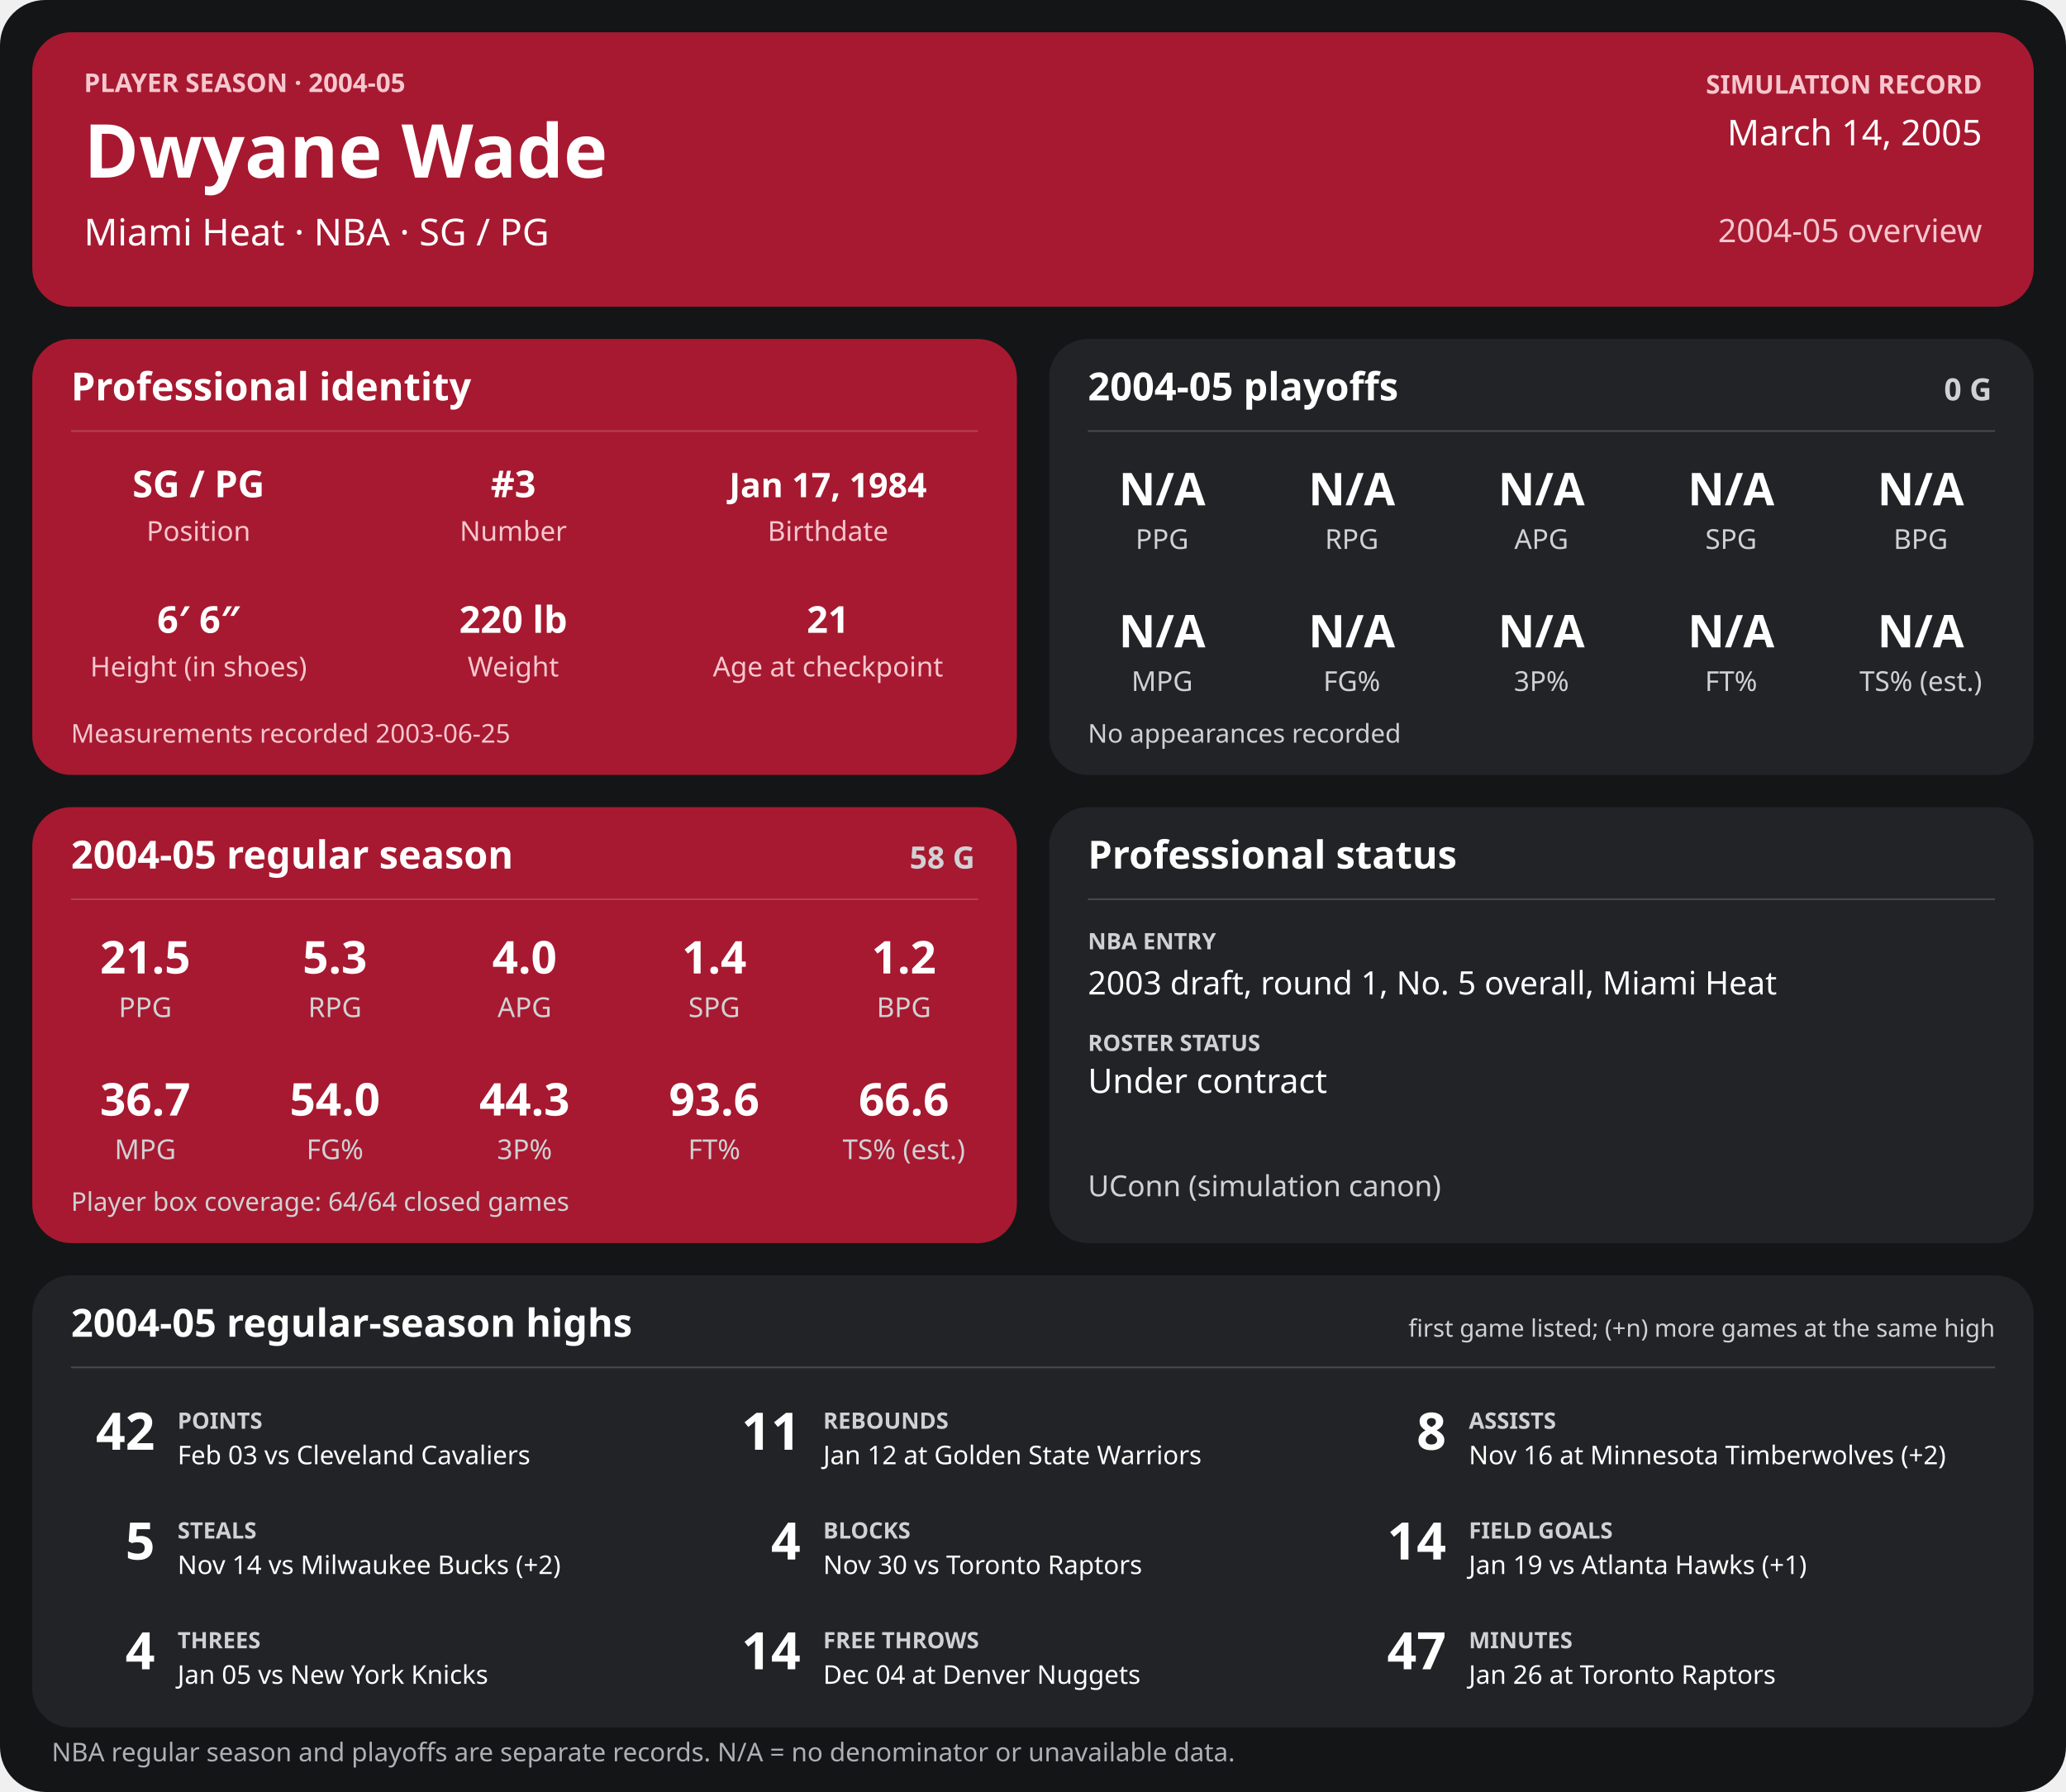
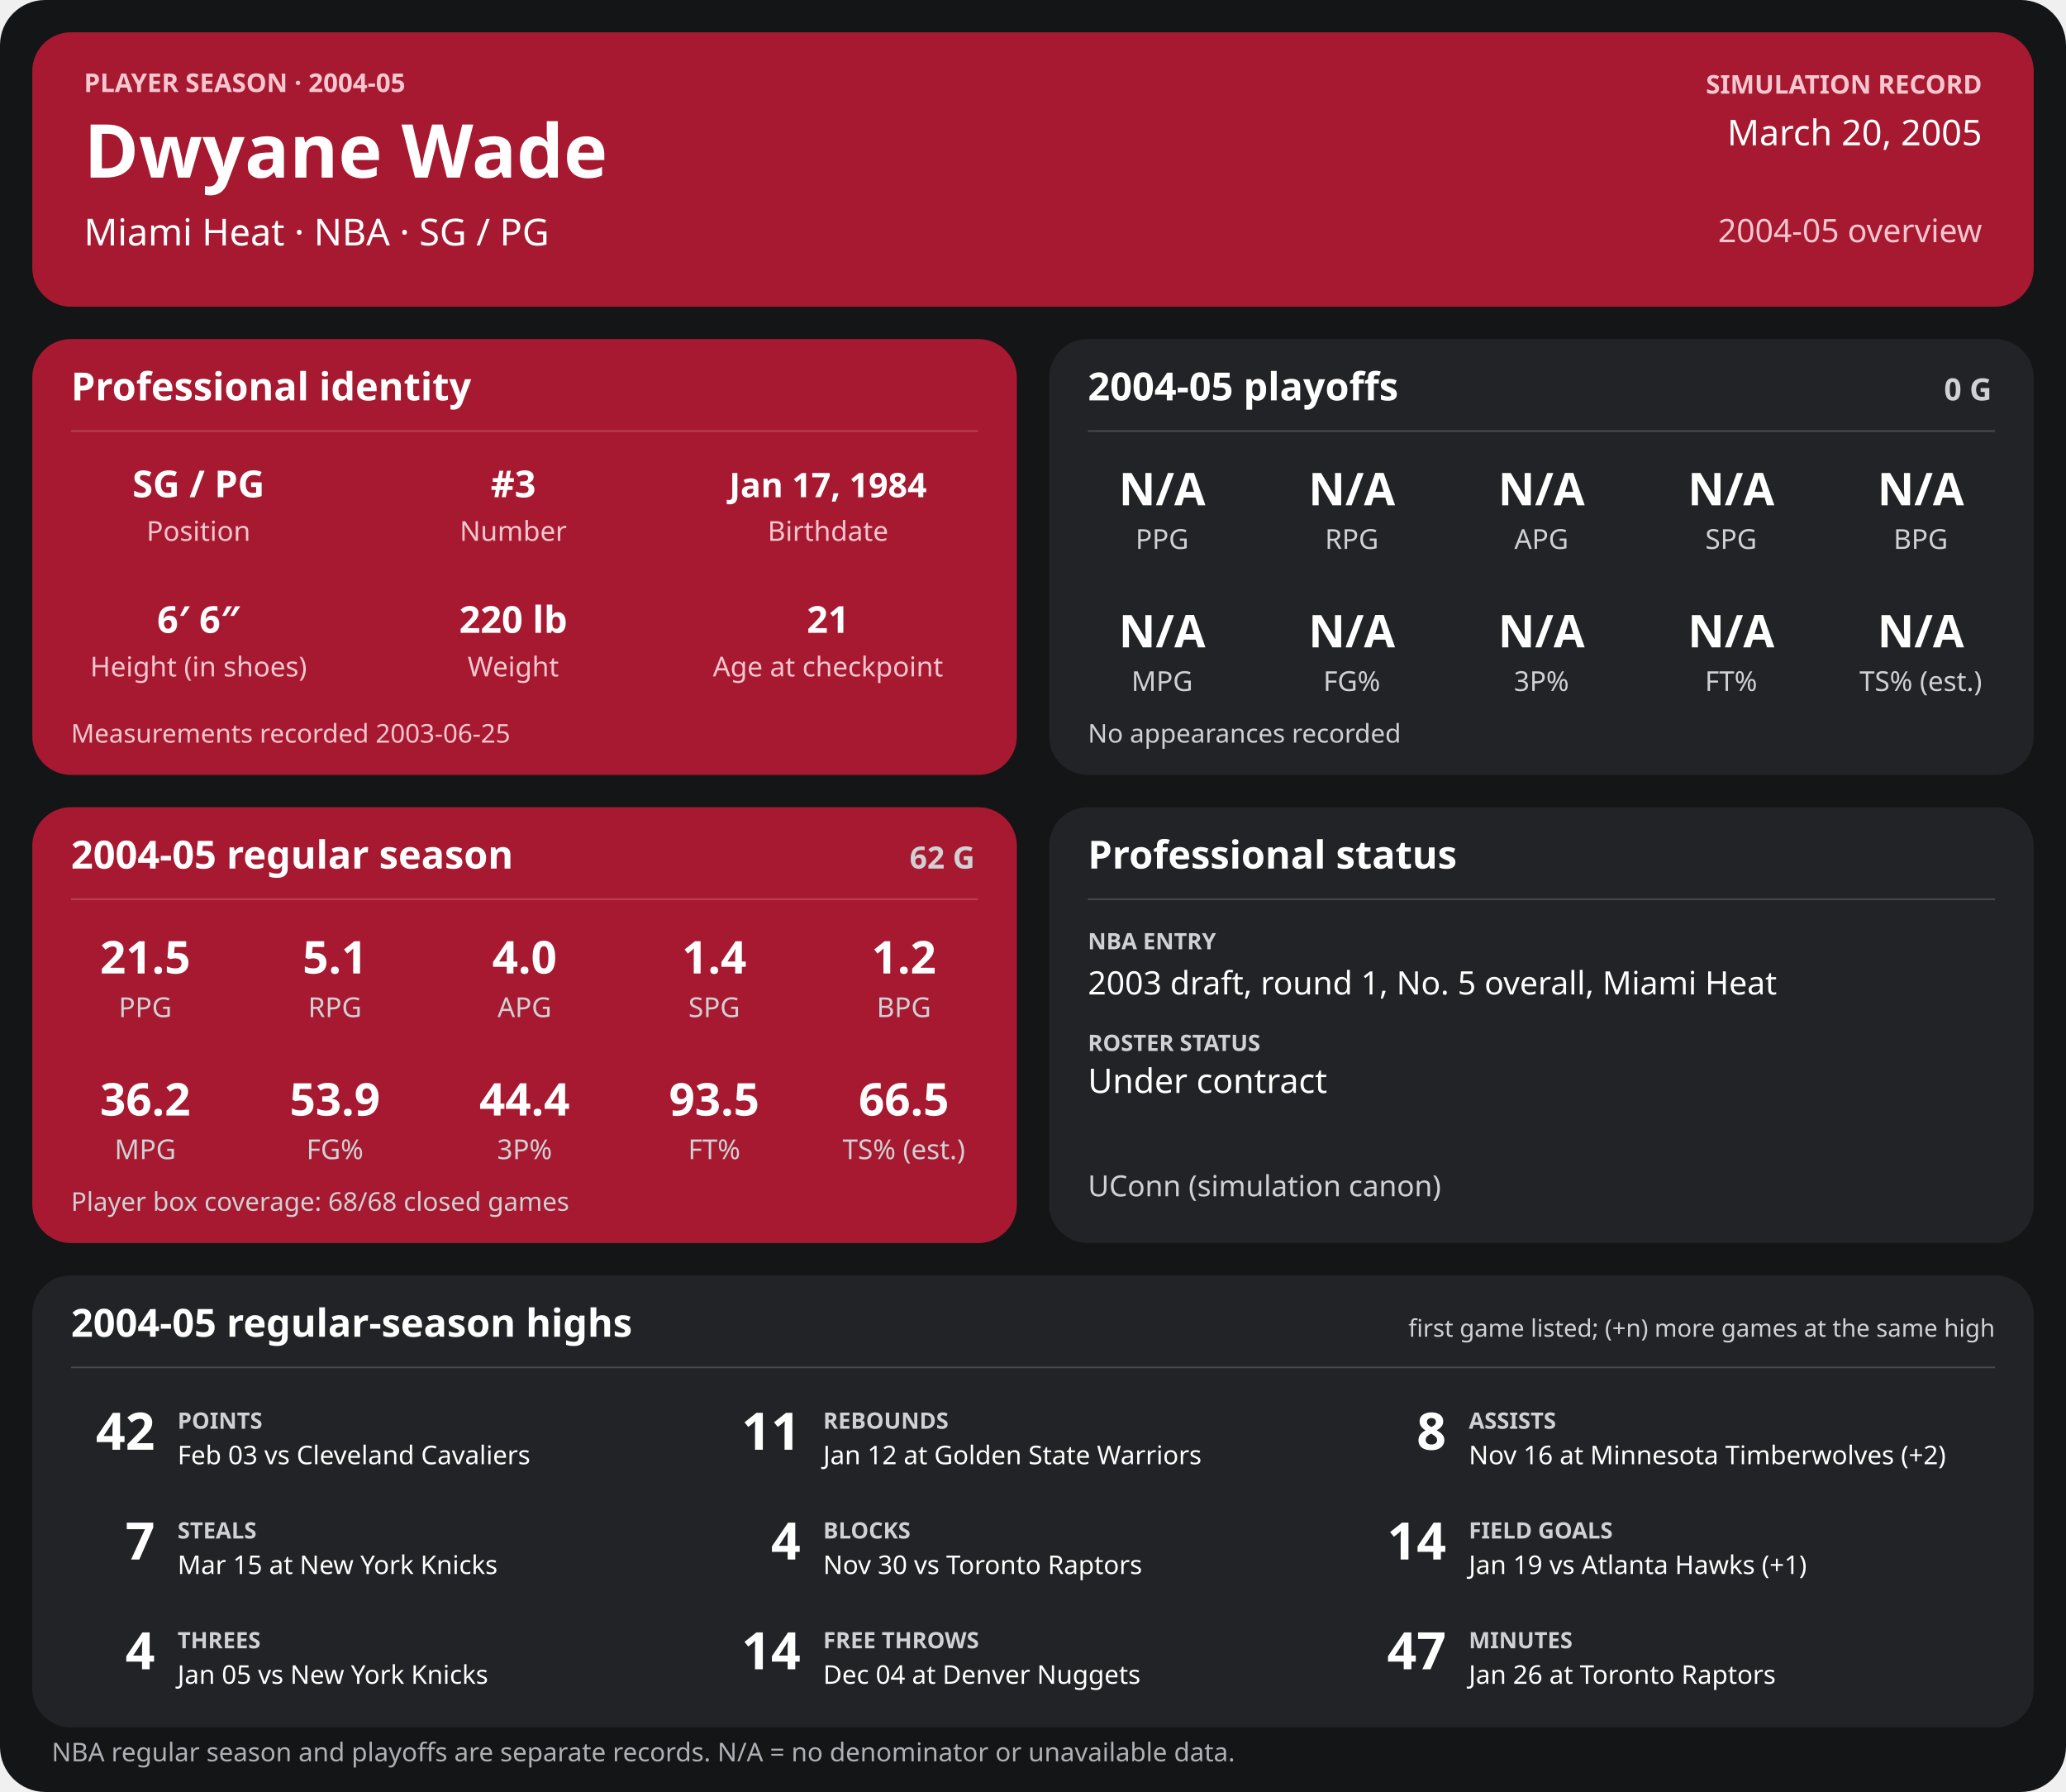
<svg xmlns="http://www.w3.org/2000/svg" width="1280" height="1110" viewBox="0 0 1280 1110" role="img" aria-labelledby="title desc">
  <rect width="1280" height="1110" rx="28" fill="#141517" />
  <g>
    <rect x="20" y="20" width="1240" height="170" rx="24" fill="#a71930" />
    <text x="52" y="57" font-family="sans-serif" fill="#f6c7cf" font-size="16" font-weight="700" text-anchor="start">PLAYER SEASON · 2004-05</text>
    <text x="52" y="110" font-family="sans-serif" fill="#ffffff" font-size="46" font-weight="700" text-anchor="start">Dwyane Wade</text>
    <text x="52" y="152" font-family="sans-serif" fill="#ffffff" font-size="23" font-weight="400" text-anchor="start">Miami Heat  ·  NBA  ·  SG / PG</text>
    <text x="1228" y="58" font-family="sans-serif" fill="#f6c7cf" font-size="16" font-weight="700" text-anchor="end">SIMULATION RECORD</text>
-     <text x="1228" y="90" font-family="sans-serif" fill="#ffffff" font-size="22" font-weight="500" text-anchor="end">March 14, 2005</text>
+     <text x="1228" y="90" font-family="sans-serif" fill="#ffffff" font-size="22" font-weight="500" text-anchor="end">March 20, 2005</text>
    <text x="1228" y="150" font-family="sans-serif" fill="#f6c7cf" font-size="20" font-weight="500" text-anchor="end">2004-05 overview</text>
    <rect x="20" y="210" width="610" height="270" rx="24" fill="#a71930" />
    <text x="44" y="248" font-family="sans-serif" fill="#ffffff" font-size="24" font-weight="700" text-anchor="start">Professional identity</text>
    <line x1="44" y1="267" x2="606" y2="267" stroke="#ffffff" stroke-opacity="0.18" />
    <text x="123" y="308" font-family="sans-serif" fill="#ffffff" font-size="23" font-weight="600" text-anchor="middle">SG / PG</text>
    <text x="123" y="335" font-family="sans-serif" fill="#f6c7cf" font-size="17" font-weight="400" text-anchor="middle">Position</text>
    <text x="318" y="308" font-family="sans-serif" fill="#ffffff" font-size="23" font-weight="600" text-anchor="middle">#3</text>
    <text x="318" y="335" font-family="sans-serif" fill="#f6c7cf" font-size="17" font-weight="400" text-anchor="middle">Number</text>
    <text x="513" y="308" font-family="sans-serif" fill="#ffffff" font-size="21" font-weight="600" text-anchor="middle">Jan 17, 1984</text>
    <text x="513" y="335" font-family="sans-serif" fill="#f6c7cf" font-size="17" font-weight="400" text-anchor="middle">Birthdate</text>
    <text x="123" y="392" font-family="sans-serif" fill="#ffffff" font-size="23" font-weight="600" text-anchor="middle">6′ 6″</text>
    <text x="123" y="419" font-family="sans-serif" fill="#f6c7cf" font-size="17" font-weight="400" text-anchor="middle">Height (in shoes)</text>
    <text x="318" y="392" font-family="sans-serif" fill="#ffffff" font-size="23" font-weight="600" text-anchor="middle">220 lb</text>
    <text x="318" y="419" font-family="sans-serif" fill="#f6c7cf" font-size="17" font-weight="400" text-anchor="middle">Weight</text>
    <text x="513" y="392" font-family="sans-serif" fill="#ffffff" font-size="23" font-weight="600" text-anchor="middle">21</text>
    <text x="513" y="419" font-family="sans-serif" fill="#f6c7cf" font-size="17" font-weight="400" text-anchor="middle">Age at checkpoint</text>
    <text x="44" y="460" font-family="sans-serif" fill="#f6c7cf" font-size="16" font-weight="400" text-anchor="start">Measurements recorded 2003-06-25</text>
    <rect x="650" y="210" width="610" height="270" rx="24" fill="#222326" />
    <text x="674" y="248" font-family="sans-serif" fill="#ffffff" font-size="24" font-weight="700" text-anchor="start">2004-05 playoffs</text>
    <text x="1234" y="248" font-family="sans-serif" fill="#d0d1d4" font-size="19" font-weight="700" text-anchor="end">0 G</text>
    <line x1="674" y1="267" x2="1236" y2="267" stroke="#ffffff" stroke-opacity="0.18" />
    <text x="720.0" y="313" font-family="sans-serif" fill="#ffffff" font-size="28" font-weight="600" text-anchor="middle">N/A</text>
    <text x="720.0" y="340" font-family="sans-serif" fill="#d0d1d4" font-size="17" font-weight="400" text-anchor="middle">PPG</text>
    <text x="837.5" y="313" font-family="sans-serif" fill="#ffffff" font-size="28" font-weight="600" text-anchor="middle">N/A</text>
    <text x="837.5" y="340" font-family="sans-serif" fill="#d0d1d4" font-size="17" font-weight="400" text-anchor="middle">RPG</text>
    <text x="955.0" y="313" font-family="sans-serif" fill="#ffffff" font-size="28" font-weight="600" text-anchor="middle">N/A</text>
    <text x="955.0" y="340" font-family="sans-serif" fill="#d0d1d4" font-size="17" font-weight="400" text-anchor="middle">APG</text>
    <text x="1072.5" y="313" font-family="sans-serif" fill="#ffffff" font-size="28" font-weight="600" text-anchor="middle">N/A</text>
    <text x="1072.5" y="340" font-family="sans-serif" fill="#d0d1d4" font-size="17" font-weight="400" text-anchor="middle">SPG</text>
    <text x="1190.0" y="313" font-family="sans-serif" fill="#ffffff" font-size="28" font-weight="600" text-anchor="middle">N/A</text>
    <text x="1190.0" y="340" font-family="sans-serif" fill="#d0d1d4" font-size="17" font-weight="400" text-anchor="middle">BPG</text>
    <text x="720.0" y="401" font-family="sans-serif" fill="#ffffff" font-size="28" font-weight="600" text-anchor="middle">N/A</text>
    <text x="720.0" y="428" font-family="sans-serif" fill="#d0d1d4" font-size="17" font-weight="400" text-anchor="middle">MPG</text>
    <text x="837.5" y="401" font-family="sans-serif" fill="#ffffff" font-size="28" font-weight="600" text-anchor="middle">N/A</text>
    <text x="837.5" y="428" font-family="sans-serif" fill="#d0d1d4" font-size="17" font-weight="400" text-anchor="middle">FG%</text>
    <text x="955.0" y="401" font-family="sans-serif" fill="#ffffff" font-size="28" font-weight="600" text-anchor="middle">N/A</text>
    <text x="955.0" y="428" font-family="sans-serif" fill="#d0d1d4" font-size="17" font-weight="400" text-anchor="middle">3P%</text>
    <text x="1072.5" y="401" font-family="sans-serif" fill="#ffffff" font-size="28" font-weight="600" text-anchor="middle">N/A</text>
    <text x="1072.5" y="428" font-family="sans-serif" fill="#d0d1d4" font-size="17" font-weight="400" text-anchor="middle">FT%</text>
    <text x="1190.0" y="401" font-family="sans-serif" fill="#ffffff" font-size="28" font-weight="600" text-anchor="middle">N/A</text>
    <text x="1190.0" y="428" font-family="sans-serif" fill="#d0d1d4" font-size="17" font-weight="400" text-anchor="middle">TS% (est.)</text>
    <text x="674" y="460" font-family="sans-serif" fill="#d0d1d4" font-size="16" font-weight="400" text-anchor="start">No appearances recorded</text>
    <rect x="20" y="500" width="610" height="270" rx="24" fill="#a71930" />
    <text x="44" y="538" font-family="sans-serif" fill="#ffffff" font-size="24" font-weight="700" text-anchor="start">2004-05 regular season</text>
-     <text x="604" y="538" font-family="sans-serif" fill="#d0d1d4" font-size="19" font-weight="700" text-anchor="end">58 G</text>
+     <text x="604" y="538" font-family="sans-serif" fill="#d0d1d4" font-size="19" font-weight="700" text-anchor="end">62 G</text>
    <line x1="44" y1="557" x2="606" y2="557" stroke="#ffffff" stroke-opacity="0.18" />
    <text x="90.0" y="603" font-family="sans-serif" fill="#ffffff" font-size="28" font-weight="600" text-anchor="middle">21.5</text>
    <text x="90.0" y="630" font-family="sans-serif" fill="#d0d1d4" font-size="17" font-weight="400" text-anchor="middle">PPG</text>
-     <text x="207.5" y="603" font-family="sans-serif" fill="#ffffff" font-size="28" font-weight="600" text-anchor="middle">5.3</text>
+     <text x="207.5" y="603" font-family="sans-serif" fill="#ffffff" font-size="28" font-weight="600" text-anchor="middle">5.1</text>
    <text x="207.5" y="630" font-family="sans-serif" fill="#d0d1d4" font-size="17" font-weight="400" text-anchor="middle">RPG</text>
    <text x="325.0" y="603" font-family="sans-serif" fill="#ffffff" font-size="28" font-weight="600" text-anchor="middle">4.0</text>
    <text x="325.0" y="630" font-family="sans-serif" fill="#d0d1d4" font-size="17" font-weight="400" text-anchor="middle">APG</text>
    <text x="442.5" y="603" font-family="sans-serif" fill="#ffffff" font-size="28" font-weight="600" text-anchor="middle">1.4</text>
    <text x="442.5" y="630" font-family="sans-serif" fill="#d0d1d4" font-size="17" font-weight="400" text-anchor="middle">SPG</text>
    <text x="560.0" y="603" font-family="sans-serif" fill="#ffffff" font-size="28" font-weight="600" text-anchor="middle">1.2</text>
    <text x="560.0" y="630" font-family="sans-serif" fill="#d0d1d4" font-size="17" font-weight="400" text-anchor="middle">BPG</text>
-     <text x="90.0" y="691" font-family="sans-serif" fill="#ffffff" font-size="28" font-weight="600" text-anchor="middle">36.7</text>
+     <text x="90.0" y="691" font-family="sans-serif" fill="#ffffff" font-size="28" font-weight="600" text-anchor="middle">36.2</text>
    <text x="90.0" y="718" font-family="sans-serif" fill="#d0d1d4" font-size="17" font-weight="400" text-anchor="middle">MPG</text>
-     <text x="207.5" y="691" font-family="sans-serif" fill="#ffffff" font-size="28" font-weight="600" text-anchor="middle">54.0</text>
+     <text x="207.5" y="691" font-family="sans-serif" fill="#ffffff" font-size="28" font-weight="600" text-anchor="middle">53.9</text>
    <text x="207.5" y="718" font-family="sans-serif" fill="#d0d1d4" font-size="17" font-weight="400" text-anchor="middle">FG%</text>
-     <text x="325.0" y="691" font-family="sans-serif" fill="#ffffff" font-size="28" font-weight="600" text-anchor="middle">44.3</text>
+     <text x="325.0" y="691" font-family="sans-serif" fill="#ffffff" font-size="28" font-weight="600" text-anchor="middle">44.4</text>
    <text x="325.0" y="718" font-family="sans-serif" fill="#d0d1d4" font-size="17" font-weight="400" text-anchor="middle">3P%</text>
-     <text x="442.5" y="691" font-family="sans-serif" fill="#ffffff" font-size="28" font-weight="600" text-anchor="middle">93.6</text>
+     <text x="442.5" y="691" font-family="sans-serif" fill="#ffffff" font-size="28" font-weight="600" text-anchor="middle">93.5</text>
    <text x="442.5" y="718" font-family="sans-serif" fill="#d0d1d4" font-size="17" font-weight="400" text-anchor="middle">FT%</text>
-     <text x="560.0" y="691" font-family="sans-serif" fill="#ffffff" font-size="28" font-weight="600" text-anchor="middle">66.6</text>
+     <text x="560.0" y="691" font-family="sans-serif" fill="#ffffff" font-size="28" font-weight="600" text-anchor="middle">66.5</text>
    <text x="560.0" y="718" font-family="sans-serif" fill="#d0d1d4" font-size="17" font-weight="400" text-anchor="middle">TS% (est.)</text>
-     <text x="44" y="750" font-family="sans-serif" fill="#d0d1d4" font-size="16" font-weight="400" text-anchor="start">Player box coverage: 64/64 closed games</text>
+     <text x="44" y="750" font-family="sans-serif" fill="#d0d1d4" font-size="16" font-weight="400" text-anchor="start">Player box coverage: 68/68 closed games</text>
    <rect x="650" y="500" width="610" height="270" rx="24" fill="#222326" />
    <text x="674" y="538" font-family="sans-serif" fill="#ffffff" font-size="24" font-weight="700" text-anchor="start">Professional status</text>
    <line x1="674" y1="557" x2="1236" y2="557" stroke="#ffffff" stroke-opacity="0.18" />
    <text x="674" y="588" font-family="sans-serif" fill="#d0d1d4" font-size="14" font-weight="700" text-anchor="start">NBA ENTRY</text>
    <text x="674" y="616" font-family="sans-serif" fill="#ffffff" font-size="20" font-weight="500" text-anchor="start">2003 draft, round 1, No. 5 overall, Miami Heat</text>
    <text x="674" y="651" font-family="sans-serif" fill="#d0d1d4" font-size="14" font-weight="700" text-anchor="start">ROSTER STATUS</text>
    <text x="674" y="677" font-family="sans-serif" fill="#ffffff" font-size="21" font-weight="500" text-anchor="start">Under contract</text>
    <text x="674" y="741" font-family="sans-serif" fill="#d0d1d4" font-size="18" font-weight="400" text-anchor="start">UConn (simulation canon)</text>
    <rect x="20" y="790" width="1240" height="280" rx="24" fill="#222326" />
    <text x="44" y="828" font-family="sans-serif" fill="#ffffff" font-size="24" font-weight="700" text-anchor="start">2004-05 regular-season highs</text>
    <text x="1236" y="828" font-family="sans-serif" fill="#d0d1d4" font-size="15" font-weight="400" text-anchor="end">first game listed; (+n) more games at the same high</text>
    <line x1="44" y1="847" x2="1236" y2="847" stroke="#ffffff" stroke-opacity="0.18" />
    <text x="96" y="898" font-family="sans-serif" fill="#ffffff" font-size="32" font-weight="700" text-anchor="end">42</text>
    <text x="110" y="885" font-family="sans-serif" fill="#d0d1d4" font-size="14" font-weight="700" text-anchor="start">POINTS</text>
    <text x="110" y="907" font-family="sans-serif" fill="#ffffff" font-size="16" font-weight="400" text-anchor="start">Feb 03 vs Cleveland Cavaliers</text>
    <text x="496" y="898" font-family="sans-serif" fill="#ffffff" font-size="32" font-weight="700" text-anchor="end">11</text>
    <text x="510" y="885" font-family="sans-serif" fill="#d0d1d4" font-size="14" font-weight="700" text-anchor="start">REBOUNDS</text>
    <text x="510" y="907" font-family="sans-serif" fill="#ffffff" font-size="16" font-weight="400" text-anchor="start">Jan 12 at Golden State Warriors</text>
    <text x="896" y="898" font-family="sans-serif" fill="#ffffff" font-size="32" font-weight="700" text-anchor="end">8</text>
    <text x="910" y="885" font-family="sans-serif" fill="#d0d1d4" font-size="14" font-weight="700" text-anchor="start">ASSISTS</text>
    <text x="910" y="907" font-family="sans-serif" fill="#ffffff" font-size="16" font-weight="400" text-anchor="start">Nov 16 at Minnesota Timberwolves (+2)</text>
-     <text x="96" y="966" font-family="sans-serif" fill="#ffffff" font-size="32" font-weight="700" text-anchor="end">5</text>
+     <text x="96" y="966" font-family="sans-serif" fill="#ffffff" font-size="32" font-weight="700" text-anchor="end">7</text>
    <text x="110" y="953" font-family="sans-serif" fill="#d0d1d4" font-size="14" font-weight="700" text-anchor="start">STEALS</text>
-     <text x="110" y="975" font-family="sans-serif" fill="#ffffff" font-size="16" font-weight="400" text-anchor="start">Nov 14 vs Milwaukee Bucks (+2)</text>
+     <text x="110" y="975" font-family="sans-serif" fill="#ffffff" font-size="16" font-weight="400" text-anchor="start">Mar 15 at New York Knicks</text>
    <text x="496" y="966" font-family="sans-serif" fill="#ffffff" font-size="32" font-weight="700" text-anchor="end">4</text>
    <text x="510" y="953" font-family="sans-serif" fill="#d0d1d4" font-size="14" font-weight="700" text-anchor="start">BLOCKS</text>
    <text x="510" y="975" font-family="sans-serif" fill="#ffffff" font-size="16" font-weight="400" text-anchor="start">Nov 30 vs Toronto Raptors</text>
    <text x="896" y="966" font-family="sans-serif" fill="#ffffff" font-size="32" font-weight="700" text-anchor="end">14</text>
    <text x="910" y="953" font-family="sans-serif" fill="#d0d1d4" font-size="14" font-weight="700" text-anchor="start">FIELD GOALS</text>
    <text x="910" y="975" font-family="sans-serif" fill="#ffffff" font-size="16" font-weight="400" text-anchor="start">Jan 19 vs Atlanta Hawks (+1)</text>
    <text x="96" y="1034" font-family="sans-serif" fill="#ffffff" font-size="32" font-weight="700" text-anchor="end">4</text>
    <text x="110" y="1021" font-family="sans-serif" fill="#d0d1d4" font-size="14" font-weight="700" text-anchor="start">THREES</text>
    <text x="110" y="1043" font-family="sans-serif" fill="#ffffff" font-size="16" font-weight="400" text-anchor="start">Jan 05 vs New York Knicks</text>
    <text x="496" y="1034" font-family="sans-serif" fill="#ffffff" font-size="32" font-weight="700" text-anchor="end">14</text>
    <text x="510" y="1021" font-family="sans-serif" fill="#d0d1d4" font-size="14" font-weight="700" text-anchor="start">FREE THROWS</text>
    <text x="510" y="1043" font-family="sans-serif" fill="#ffffff" font-size="16" font-weight="400" text-anchor="start">Dec 04 at Denver Nuggets</text>
    <text x="896" y="1034" font-family="sans-serif" fill="#ffffff" font-size="32" font-weight="700" text-anchor="end">47</text>
    <text x="910" y="1021" font-family="sans-serif" fill="#d0d1d4" font-size="14" font-weight="700" text-anchor="start">MINUTES</text>
    <text x="910" y="1043" font-family="sans-serif" fill="#ffffff" font-size="16" font-weight="400" text-anchor="start">Jan 26 at Toronto Raptors</text>
    <text x="32" y="1091" font-family="sans-serif" fill="#aeb0b5" font-size="16" font-weight="400" text-anchor="start">NBA regular season and playoffs are separate records. N/A = no denominator or unavailable data.</text>
  </g>
</svg>
